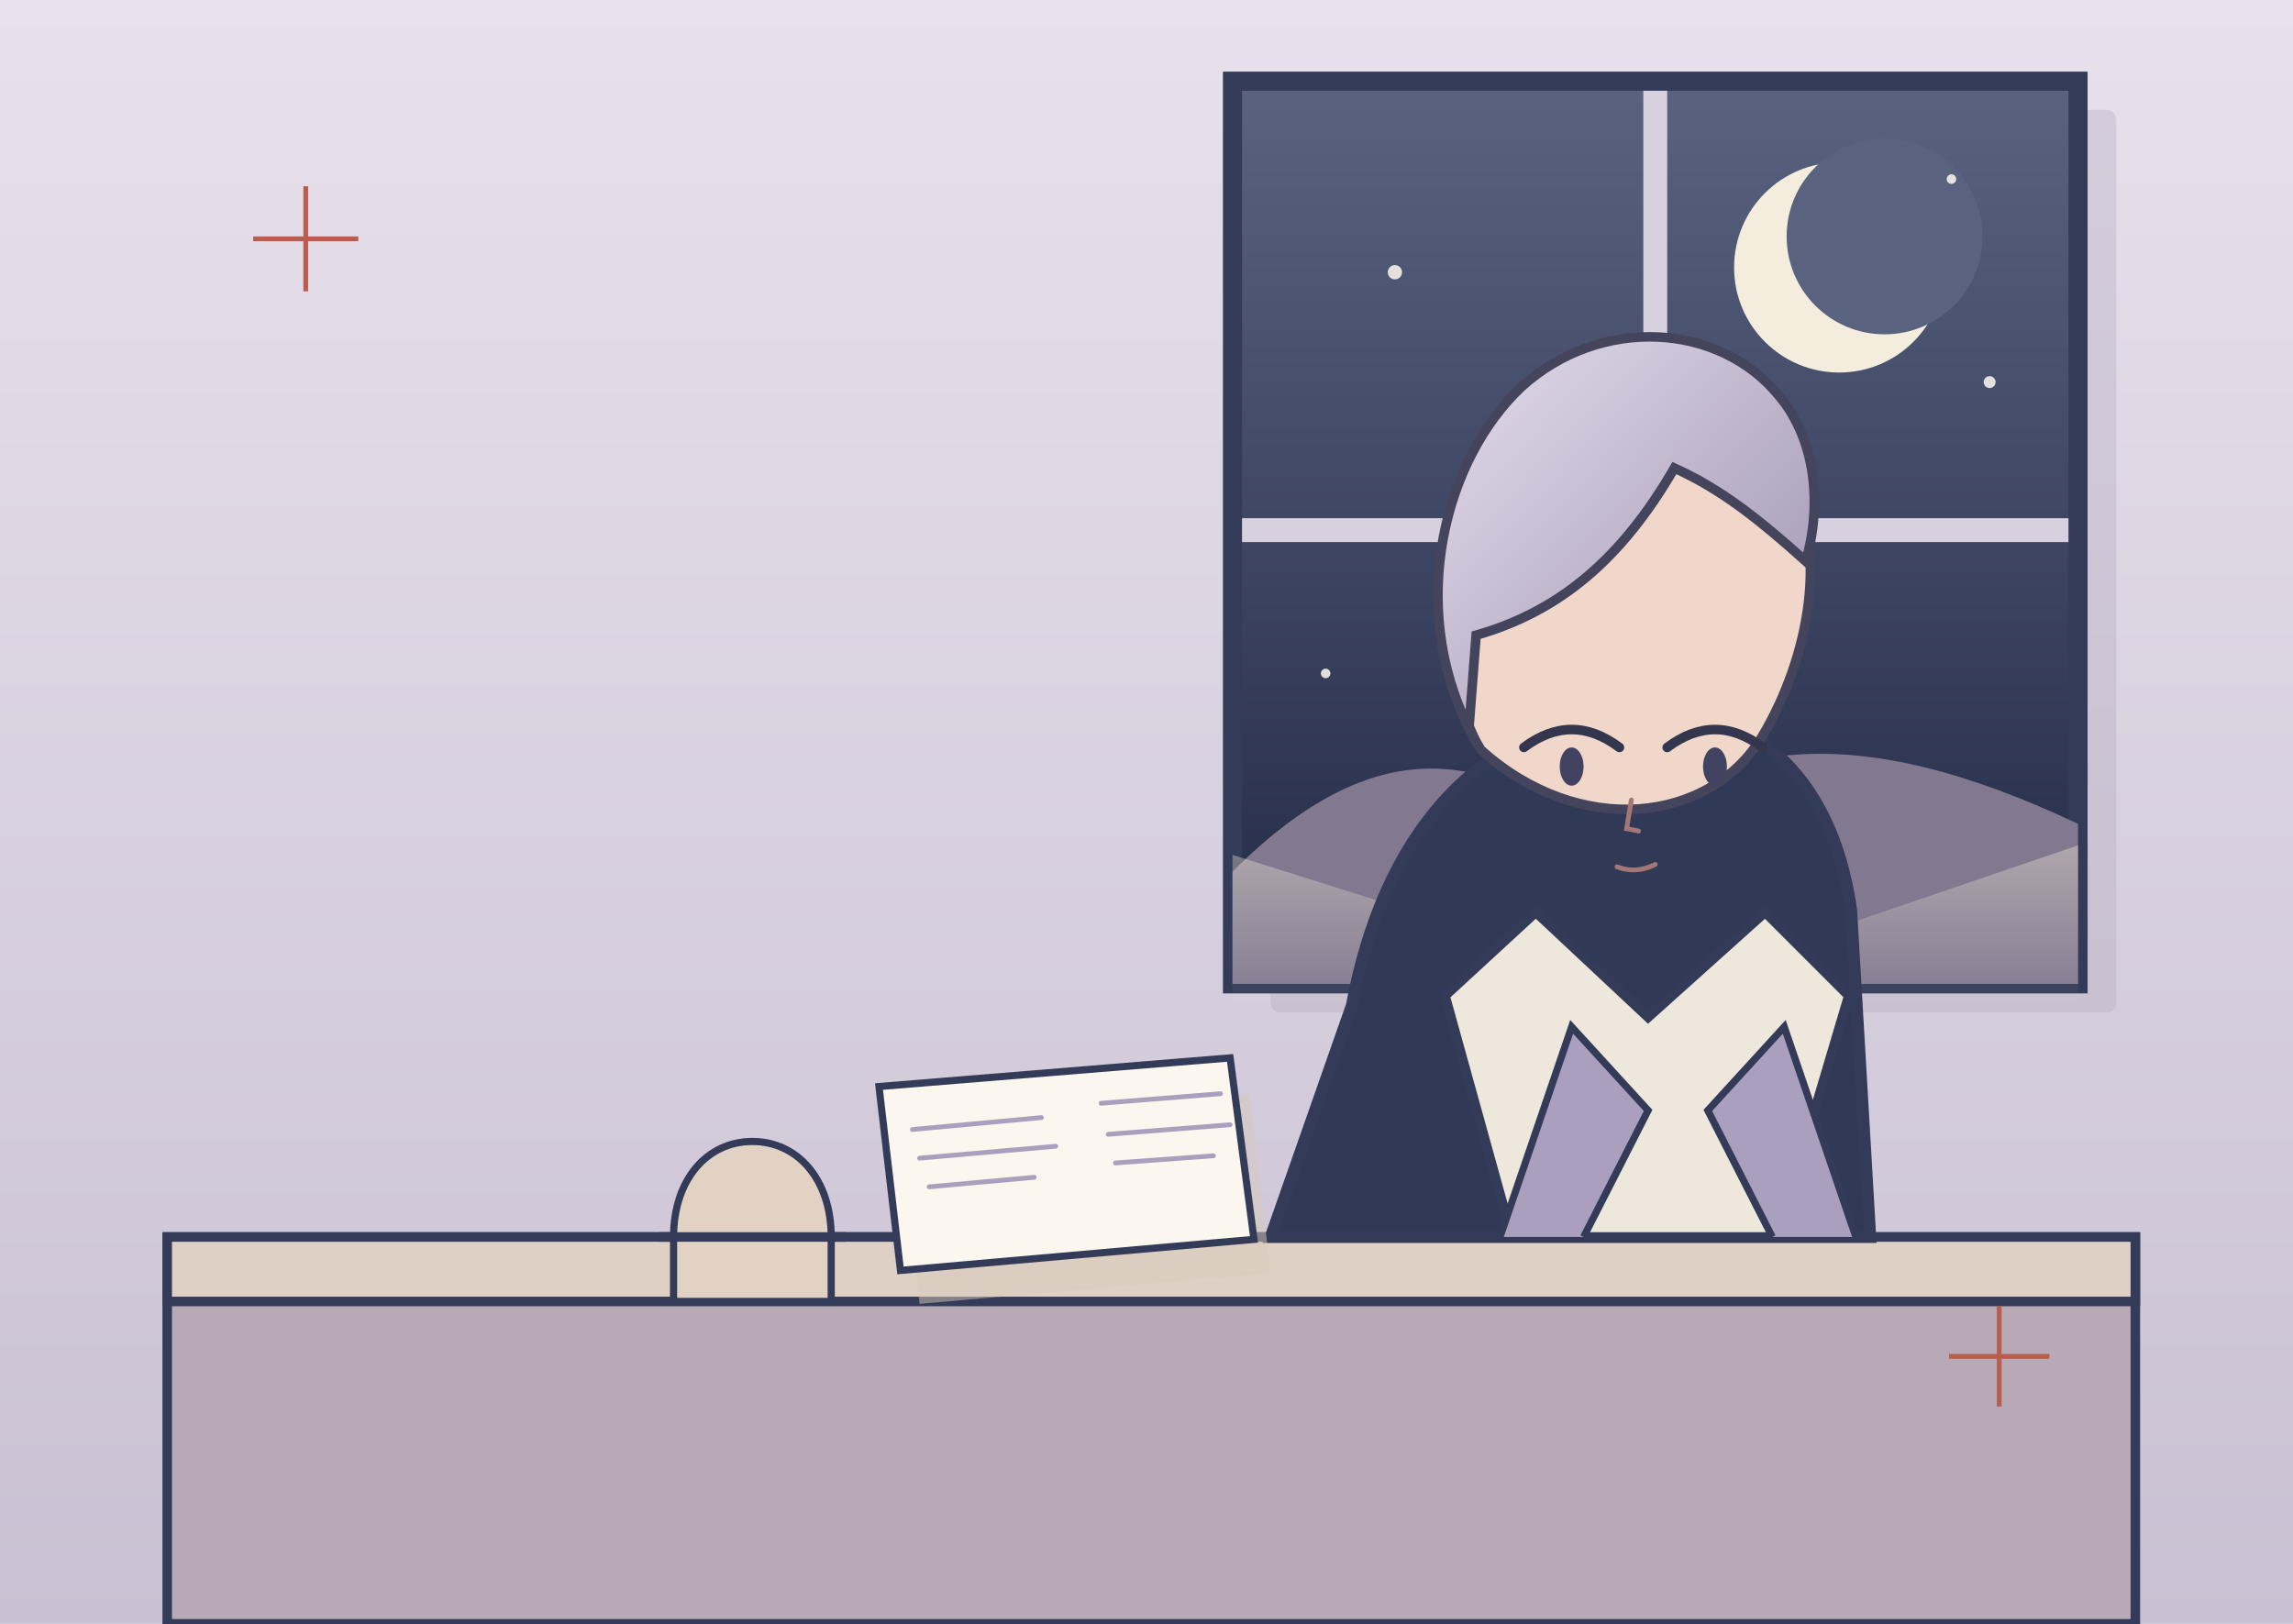
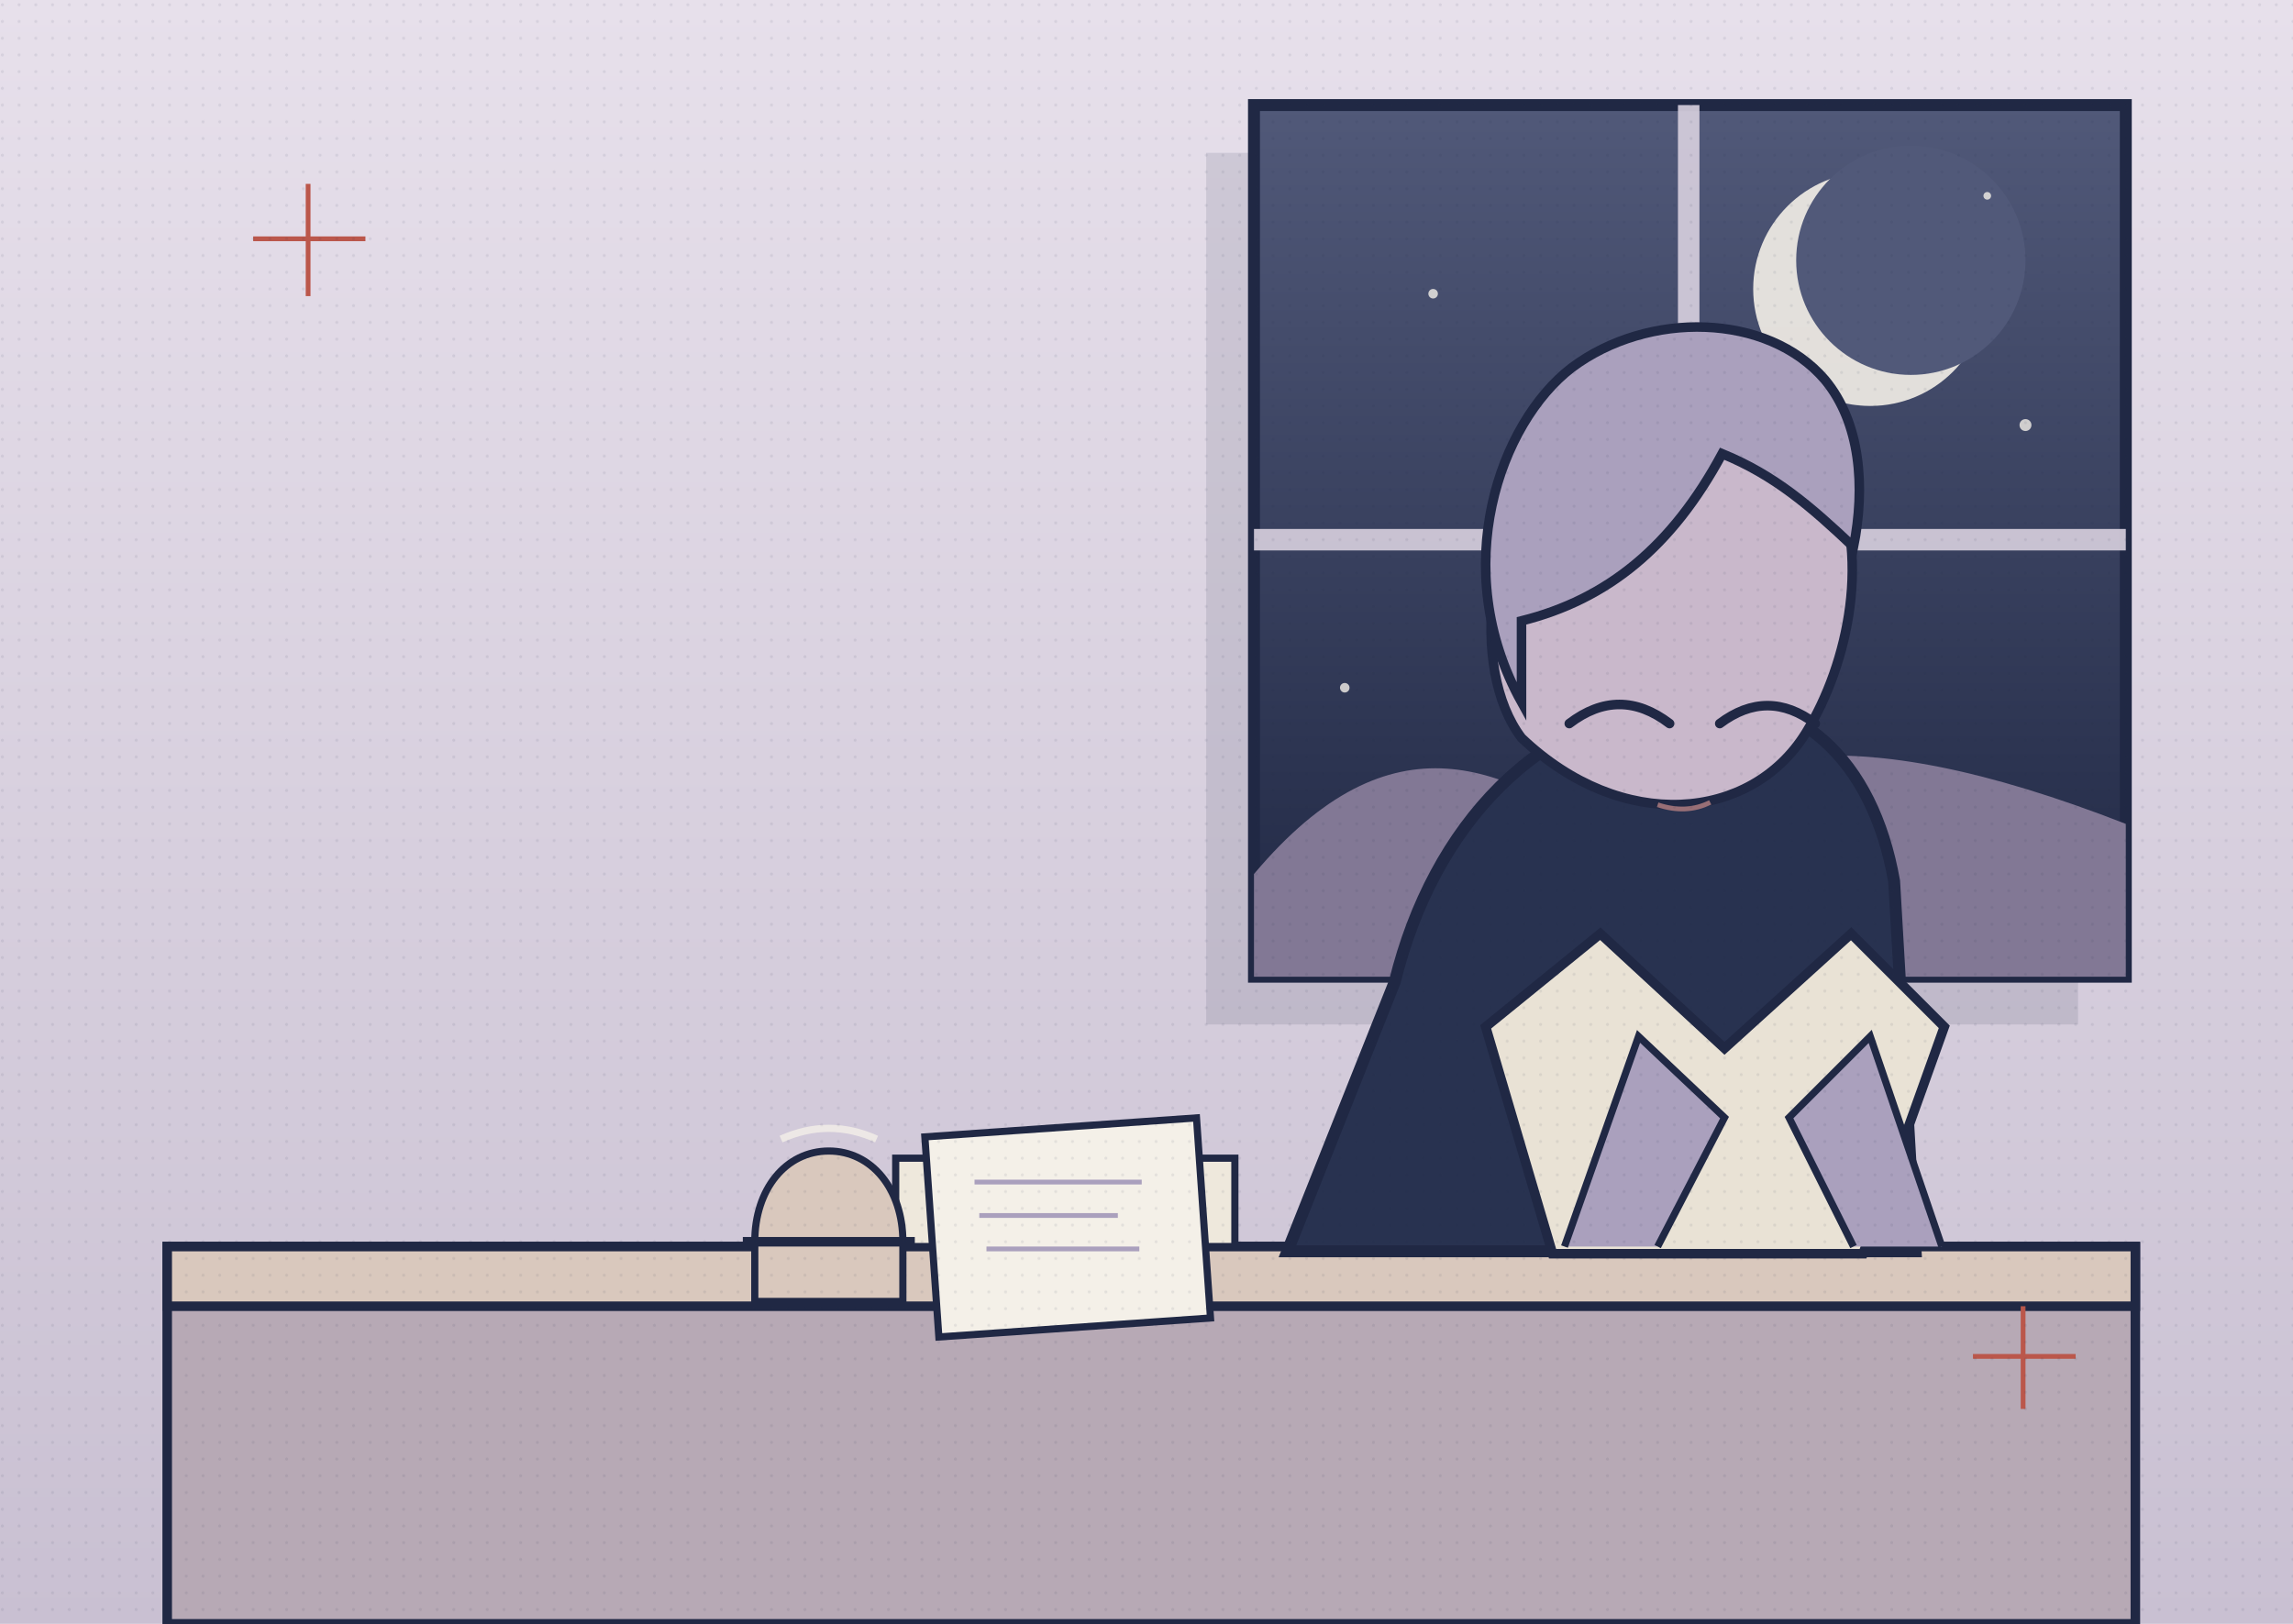
- <svg xmlns="http://www.w3.org/2000/svg" viewBox="0 0 960 680" preserveAspectRatio="xMidYMid meet" role="img" aria-labelledby="title desc">
+ <svg xmlns="http://www.w3.org/2000/svg" viewBox="0 0 960 680" role="img" aria-labelledby="title desc">
  <defs>
-     <linearGradient id="room" x2="0" y2="1">
-       <stop stop-color="#e8e1eb" />
-       <stop offset="1" stop-color="#c9c1d3" />
+     <linearGradient id="wall" x2="0" y2="1">
+       <stop stop-color="#e7e0eb" />
+       <stop offset="1" stop-color="#c9c0d2" />
    </linearGradient>
    <linearGradient id="night" x2="0" y2="1">
-       <stop stop-color="#59627f" />
-       <stop offset="1" stop-color="#222a46" />
+       <stop stop-color="#515979" />
+       <stop offset="1" stop-color="#202844" />
    </linearGradient>
-     <linearGradient id="hair" x1="0" y1="0" x2="1" y2="1">
-       <stop stop-color="#e4ddeb" />
-       <stop offset="1" stop-color="#9c91b1" />
+     <linearGradient id="light" x2="1" y2="1">
+       <stop stop-color="#f4f0e8" stop-opacity=".68" />
+       <stop offset="1" stop-color="#f4f0e8" stop-opacity="0" />
    </linearGradient>
-     <linearGradient id="ray" x2="0" y2="1">
-       <stop stop-color="#fff5dc" stop-opacity=".45" />
-       <stop offset="1" stop-color="#fff5dc" stop-opacity="0" />
-     </linearGradient>
+     <pattern id="grain" width="7" height="7" patternUnits="userSpaceOnUse">
+       <circle cx="1" cy="2" r=".65" fill="#202844" opacity=".13" />
+     </pattern>
  </defs>
-   <rect width="960" height="680" fill="url(#room)" />
-   <rect x="532" y="46" width="354" height="378" rx="4" fill="#b2a9bc" opacity=".35" />
-   <rect x="516" y="34" width="354" height="378" fill="url(#night)" stroke="#343b58" stroke-width="8" />
-   <path d="M693 38v370M520 222h346" stroke="#d7d0df" stroke-width="10" />
-   <circle cx="770" cy="112" r="44" fill="#f4eddd" />
-   <circle cx="789" cy="99" r="41" fill="#59627f" />
-   <g fill="#f5f0e9" opacity=".9">
-     <circle cx="584" cy="114" r="3" />
-     <circle cx="833" cy="160" r="2.5" />
-     <circle cx="632" cy="185" r="2" />
-     <circle cx="817" cy="75" r="2" />
-     <circle cx="555" cy="282" r="2" />
-     <circle cx="740" cy="273" r="2" />
+   <rect width="960" height="680" fill="url(#wall)" />
+   <rect x="505" y="64" width="365" height="365" fill="#202844" opacity=".12" />
+   <rect x="525" y="44" width="365" height="365" fill="url(#night)" stroke="#202844" stroke-width="5" />
+   <path d="M707 44v365M525 226h365" stroke="#d8d0df" stroke-width="9" opacity=".9" />
+   <circle cx="783" cy="121" r="49" fill="#f4f0e8" opacity=".9" />
+   <circle cx="800" cy="109" r="48" fill="#515979" />
+   <g fill="#f4f0e8" opacity=".8">
+     <circle cx="600" cy="123" r="2" />
+     <circle cx="848" cy="178" r="2.5" />
+     <circle cx="643" cy="188" r="1.7" />
+     <circle cx="832" cy="82" r="1.6" />
+     <circle cx="563" cy="288" r="2" />
  </g>
-   <path d="M516 365c64-64 111-47 156-12 45-43 103-53 198-8v67H516z" fill="#827991" />
-   <path d="M516 358l178 56 176-60v68H516z" fill="url(#ray)" opacity=".8" />
-   <path d="M70 518h824v162H70z" fill="#b7a9b5" stroke="#343b58" stroke-width="4" />
-   <path d="M70 518h824v27H70z" fill="#dfd0c5" stroke="#343b58" stroke-width="4" />
-   <path d="M566 421c13-70 51-116 113-123 53-6 88 26 96 83l8 137H532z" fill="#303955" stroke="#343b58" stroke-width="5" />
-   <path d="M620 314c-20-32-12-94 19-126 31-31 86-27 108 9 20 32 10 79-9 111-22 37-77 43-118 6z" fill="#f0d7ca" stroke="#45445d" stroke-width="4" />
-   <path d="M615 305c-26-52-10-113 22-143 33-30 83-27 108 4 15 18 18 45 11 69-19-17-35-30-55-39-22 38-48 60-83 70z" fill="url(#hair)" stroke="#45445d" stroke-width="4" />
-   <path d="M638 313q20-15 40 0m20 0q20-15 40 0" fill="none" stroke="#34364e" stroke-width="4" stroke-linecap="round" />
-   <ellipse cx="658" cy="321" rx="5" ry="8" fill="#414361" />
-   <ellipse cx="718" cy="321" rx="5" ry="8" fill="#414361" />
-   <path d="M683 335l-2 12 5 1m-9 15q8 3 16-1" fill="none" stroke="#a47776" stroke-width="2" stroke-linecap="round" />
-   <path d="M643 382l47 44 49-44 35 35-30 101h-111l-28-101z" fill="#eee8dc" stroke="#343b58" stroke-width="4" />
-   <path d="M628 518l30-88 32 35-27 53m79 0-27-53 32-35 30 88" fill="#aaa0bd" stroke="#343b58" stroke-width="3" />
-   <path d="M377 470l146-12 9 75-147 13z" fill="#d7c9bc" opacity=".5" />
-   <path d="M368 455l147-12 10 76-148 13z" fill="#fbf7ef" stroke="#343b58" stroke-width="3" />
-   <path d="M382 473l54-5m-51 17 57-5m-53 17 44-4m28-31 50-4m-47 17 51-4m-48 16 41-3" fill="none" stroke="#aaa0bd" stroke-width="2" stroke-linecap="round" />
-   <path d="M282 518c0-24 14-40 33-40s33 16 33 40v27h-66z" fill="#e2d2c4" stroke="#343b58" stroke-width="3" />
-   <path d="M276 518h78" stroke="#343b58" stroke-width="4" />
-   <path d="M106 100h44m-22-22v44M816 568h42m-21-21v42" fill="none" stroke="#b95d4d" stroke-width="2" />
+   <path d="M525 366c58-69 106-45 153-11 38-42 94-56 212-10v64H525z" fill="#827895" />
+   <path d="M70 522h824v158H70z" fill="#b7a9b5" stroke="#202844" stroke-width="4" />
+   <path d="M70 522h824v25H70z" fill="#d9c8bd" stroke="#202844" stroke-width="4" />
+   <path d="M584 411c16-65 60-113 123-118 46-4 77 25 86 76l9 155H539z" fill="#283250" stroke="#202844" stroke-width="5" />
+   <path d="M637 309c-22-29-15-93 17-125 33-33 91-25 112 13 18 34 8 81-10 110-23 37-77 42-119 2z" fill="#c9b8cb" stroke="#202844" stroke-width="4" />
+   <path d="M637 294c-31-56-9-117 21-140 32-24 82-23 106 5 15 18 17 45 12 70-18-17-33-30-55-39-21 39-48 61-84 70z" fill="#aaa0bd" stroke="#202844" stroke-width="4" />
+   <path d="M657 303q21-16 42 0m21 0q20-15 40 0" fill="none" stroke="#202844" stroke-width="4" stroke-linecap="round" />
+   <path d="M694 337q12 4 22-1" fill="none" stroke="#986f76" stroke-width="2" />
+   <path d="M670 391l52 48 53-48 39 39-34 95H650l-28-95z" fill="#e9e2d5" stroke="#202844" stroke-width="4" />
+   <path d="M655 522l31-88 36 34-28 54m82 0-27-54 34-34 30 88" fill="#aaa0bd" stroke="#202844" stroke-width="3" />
+   <path d="M375 485h142v37H375z" fill="#eee8dc" stroke="#202844" stroke-width="3" />
+   <path d="M390 472h114v84H390z" fill="#f4f0e8" stroke="#202844" stroke-width="3" transform="rotate(-4 447 514)" />
+   <path d="M408 495h70m-68 14h58m-55 14h64" stroke="#aaa0bd" stroke-width="2" />
+   <path d="M316 520c0-22 13-38 31-38s31 16 31 38v25h-62z" fill="#d9c8bd" stroke="#202844" stroke-width="3" />
+   <path d="M311 520h72" stroke="#202844" stroke-width="4" />
+   <path d="M327 477q20-9 40 0" fill="none" stroke="#f4f0e8" stroke-width="3" opacity=".8" />
+   <path d="M106 100h47M129 77v47M826 568h43M847 547v43" stroke="#bb574b" stroke-width="2" />
+   <rect width="960" height="680" fill="url(#grain)" opacity=".6" />
</svg>
